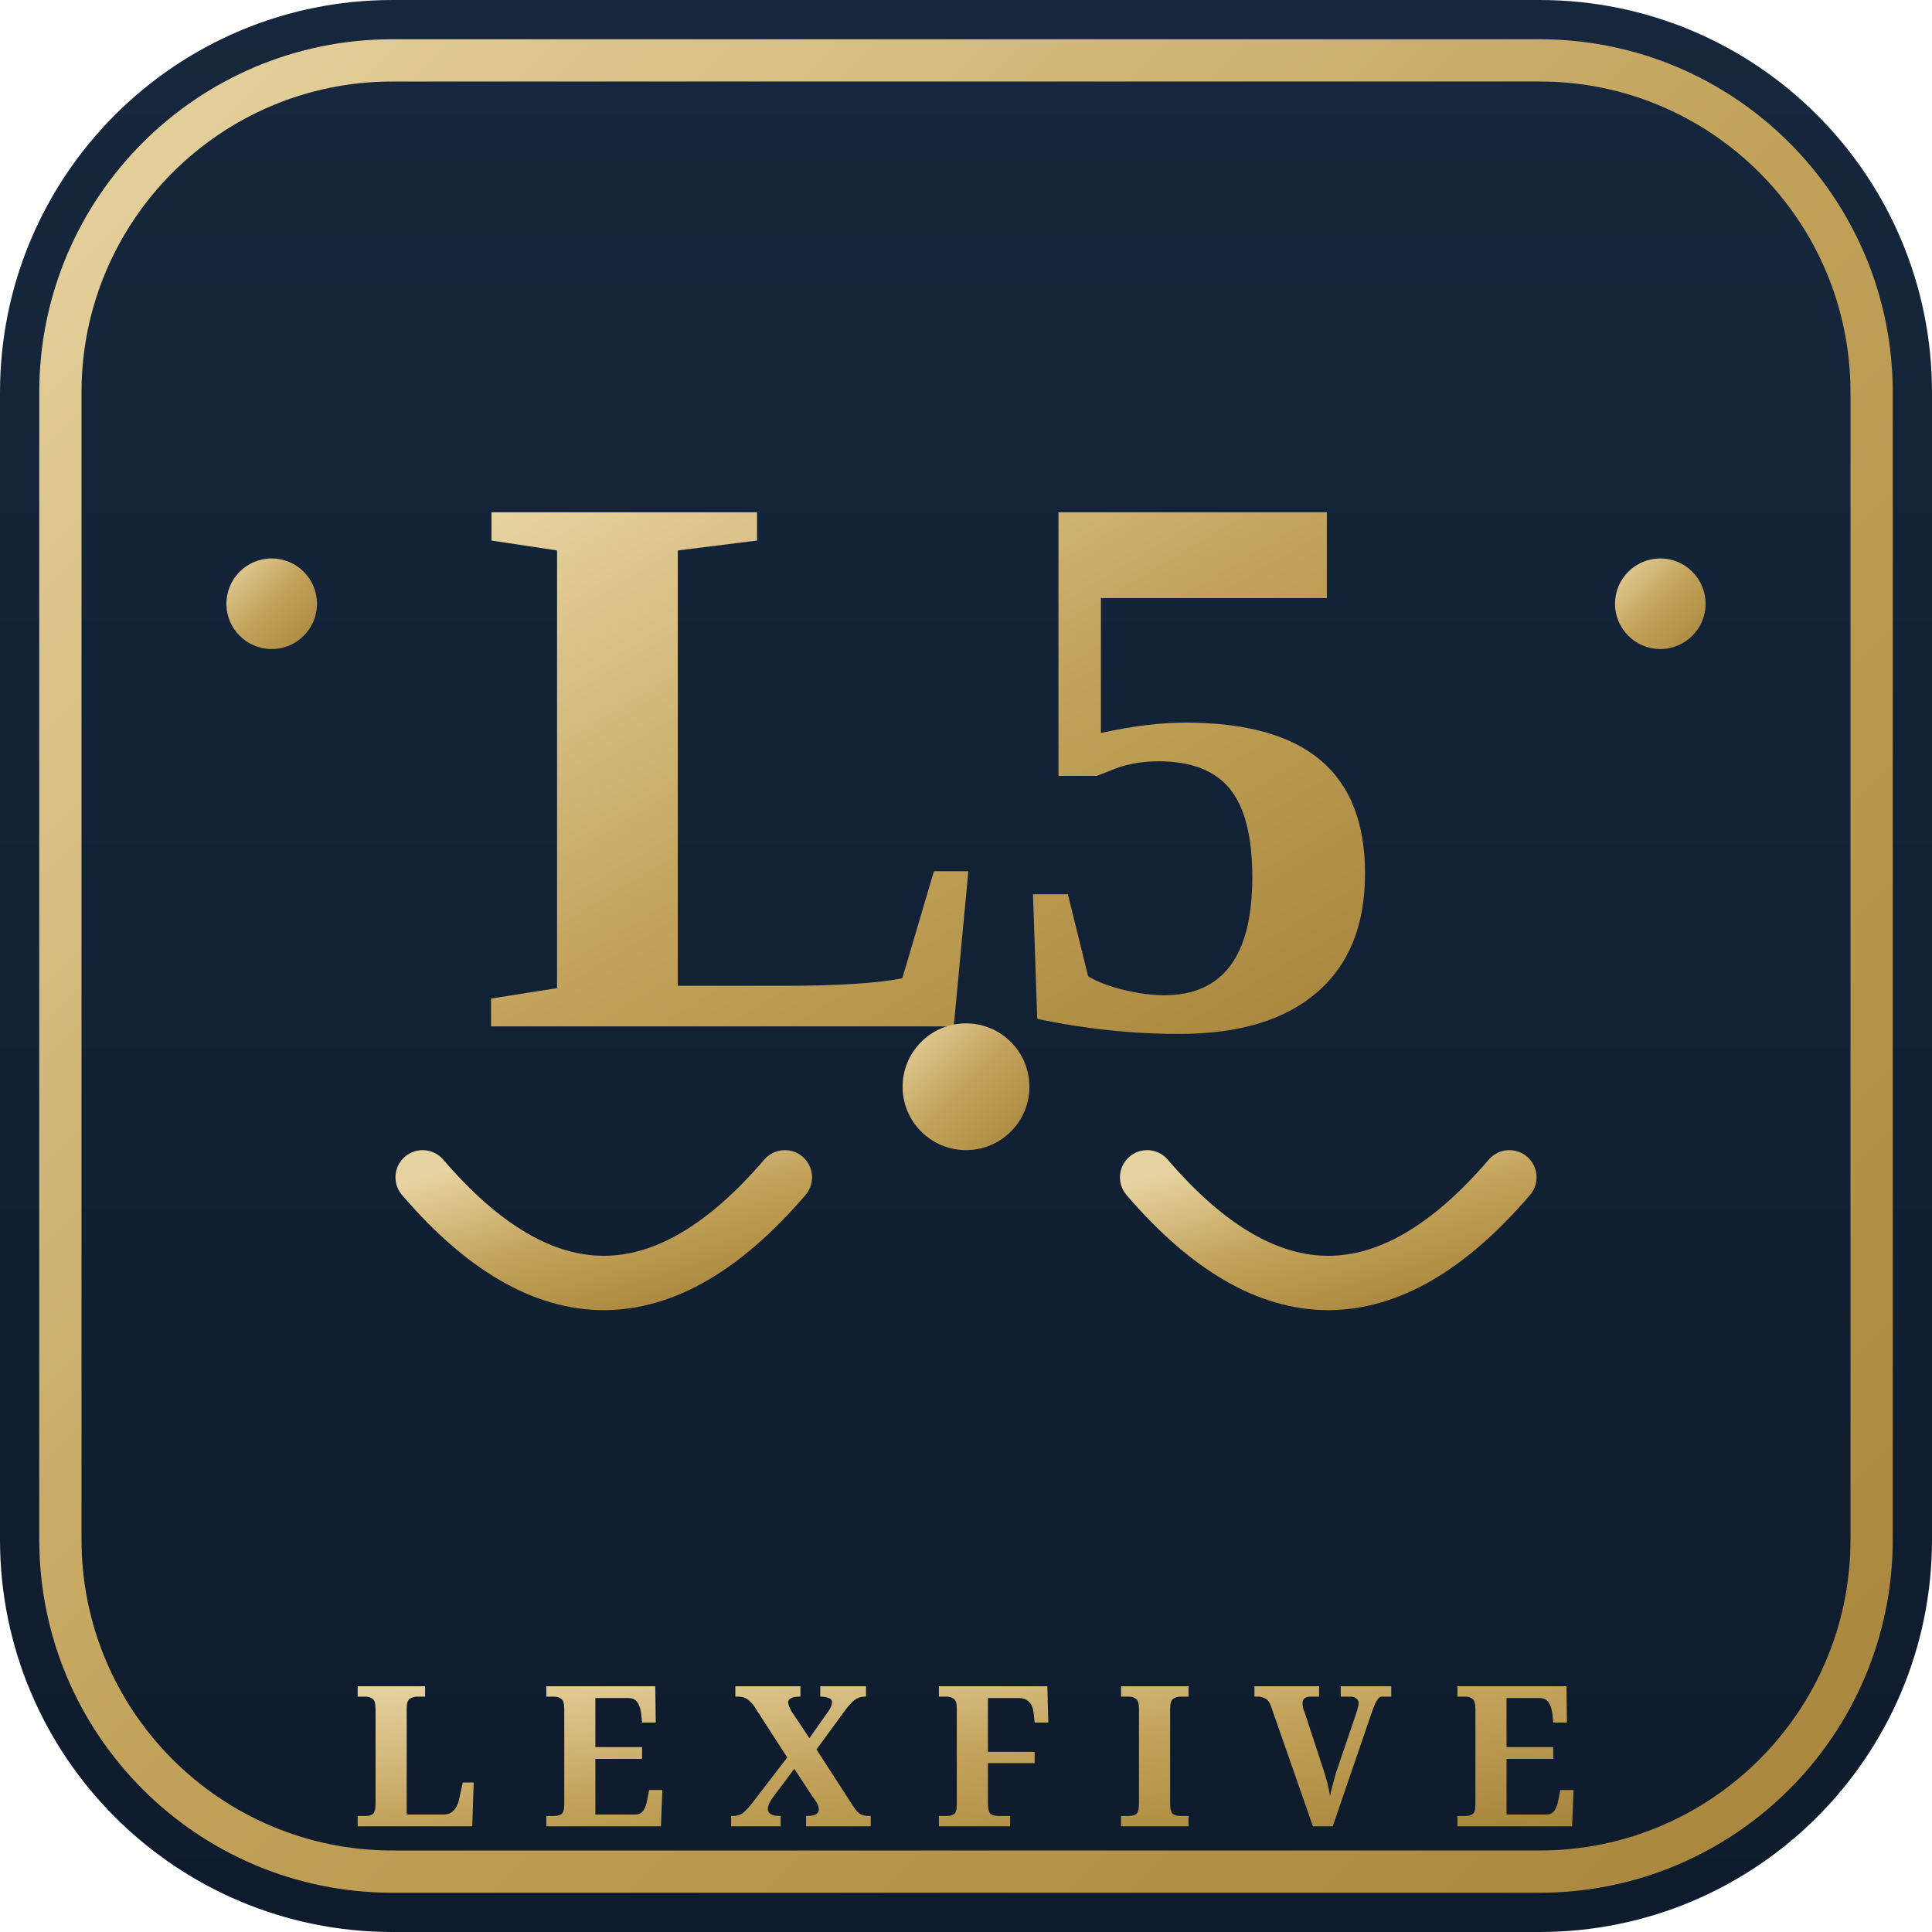
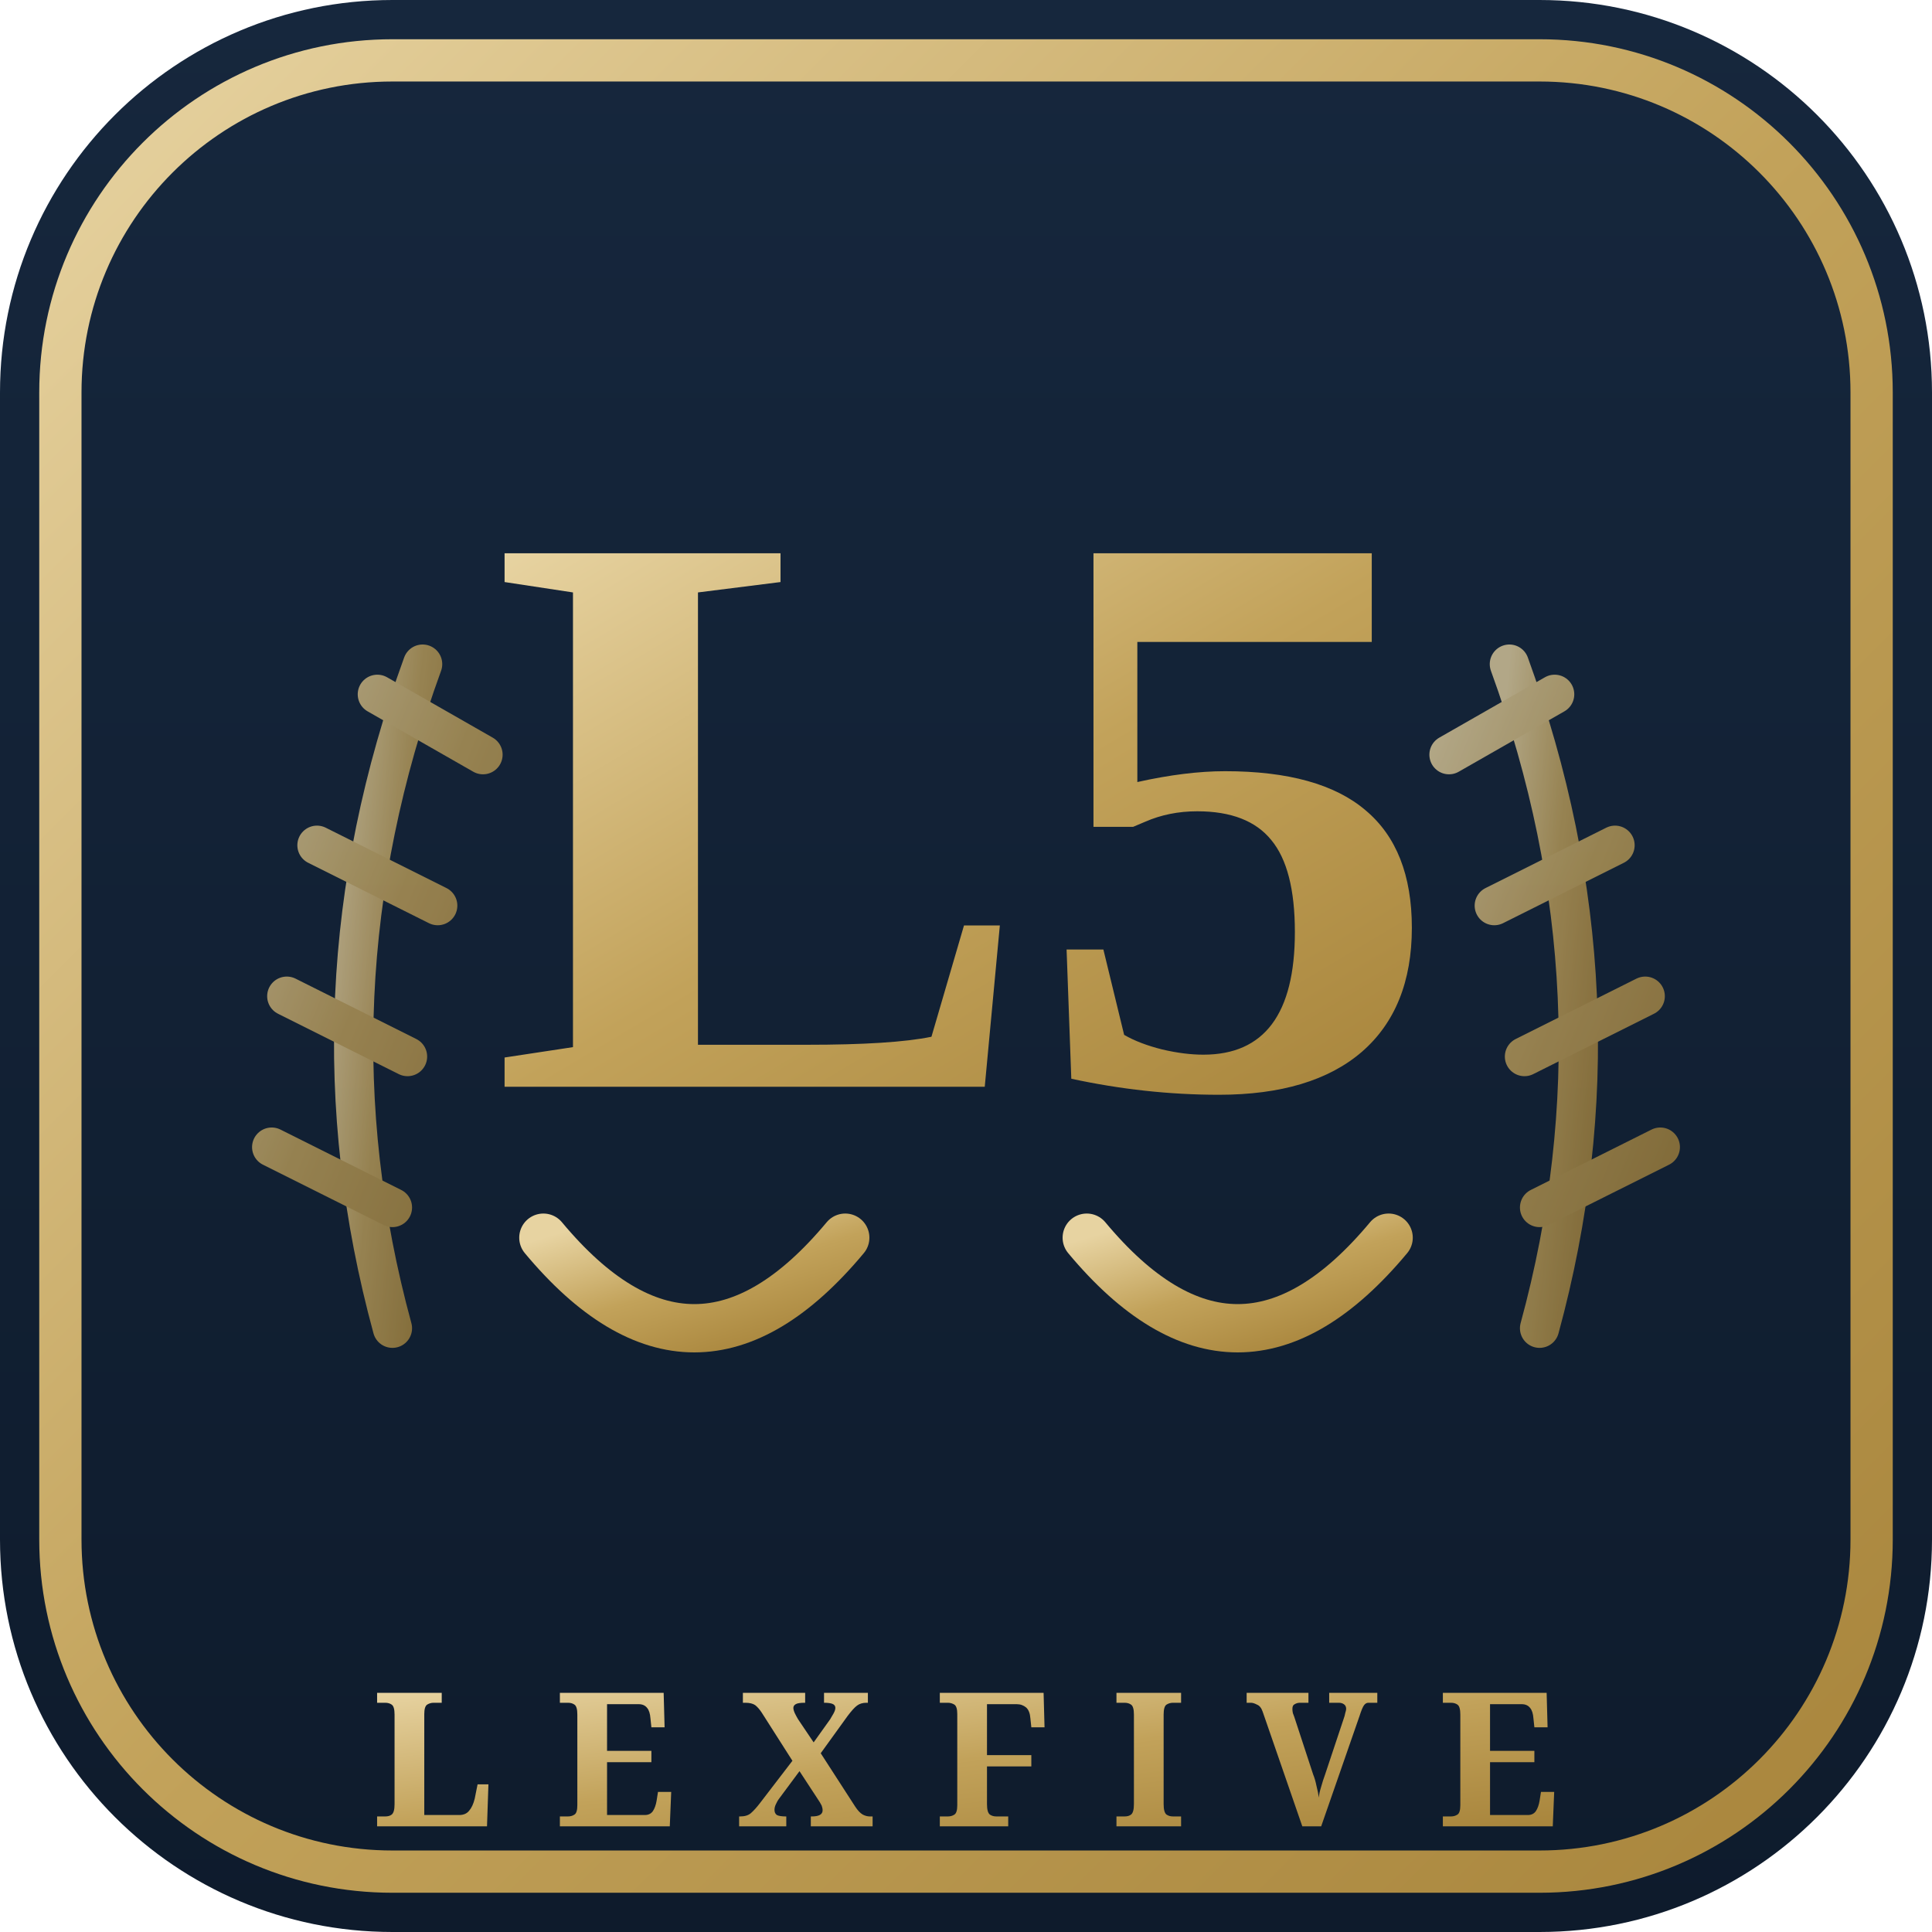
- <svg xmlns="http://www.w3.org/2000/svg" viewBox="0 0 64 64" role="img" aria-label="LexFive opción 2">
+ <svg xmlns="http://www.w3.org/2000/svg" viewBox="0 0 64 64" role="img" aria-label="LexFive - Monograma L5 con balanza">
  <defs>
-     <linearGradient id="o2bg" x1="0" y1="0" x2="0" y2="1">
+     <linearGradient id="l2bg" x1="0" y1="0" x2="0" y2="1">
      <stop offset="0" stop-color="#16273d" />
      <stop offset="1" stop-color="#0e1b2c" />
    </linearGradient>
-     <linearGradient id="o2gold" x1="0" y1="0" x2="1" y2="1">
+     <linearGradient id="l2gold" x1="0" y1="0" x2="1" y2="1">
      <stop offset="0" stop-color="#e7d3a1" />
      <stop offset="0.5" stop-color="#c2a25a" />
      <stop offset="1" stop-color="#a8853c" />
    </linearGradient>
  </defs>
-   <rect width="64" height="64" rx="13" fill="url(#o2bg)" />
-   <rect x="2" y="2" width="60" height="60" rx="11" fill="none" stroke="url(#o2gold)" stroke-width="1.4" />
-   <text x="31" y="34" text-anchor="middle" font-family="Georgia, 'Times New Roman', serif" font-size="26" font-weight="700" fill="url(#o2gold)">L5</text>
-   <g fill="none" stroke="url(#o2gold)" stroke-linecap="round" stroke-linejoin="round">
-     <path d="M32 36 L32 47" stroke-width="2.4" />
-     <path d="M20 39 L44 39" stroke-width="2.4" />
-     <path d="M14 39 Q20 46 26 39" stroke-width="1.8" />
-     <path d="M38 39 Q44 46 50 39" stroke-width="1.8" />
-     <path d="M26 47 L38 47" stroke-width="2.8" />
+   <rect width="64" height="64" rx="13" fill="url(#l2bg)" />
+   <rect x="2" y="2" width="60" height="60" rx="11" fill="none" stroke="url(#l2gold)" stroke-width="1.4" />
+   <g fill="none" stroke="url(#l2gold)" stroke-width="1.3" stroke-linecap="round" opacity="0.75">
+     <path d="M13 44 Q10 33 14 22" />
+     <path d="M13 40 L9 38 M13.5 35 L9.5 33 M14.5 30 L10.5 28 M16 25 L12.5 23" />
+     <path d="M51 44 Q54 33 50 22" />
+     <path d="M51 40 L55 38 M50.5 35 L54.5 33 M49.5 30 L53.5 28 M48 25 L51.5 23" />
  </g>
-   <circle cx="32" cy="36" r="2.1" fill="url(#o2gold)" />
-   <g fill="url(#o2gold)">
-     <circle cx="9" cy="20" r="1.5" />
-     <circle cx="55" cy="20" r="1.5" />
+   <text x="32" y="36" text-anchor="middle" font-family="Georgia, 'Times New Roman', serif" font-size="27" font-weight="700" fill="url(#l2gold)">L5</text>
+   <g fill="none" stroke="url(#l2gold)" stroke-linecap="round" stroke-linejoin="round">
+     <path d="M32 38 L32 47" stroke-width="2.2" />
+     <path d="M23 41 L41 41" stroke-width="2.2" />
+     <path d="M18 41 Q23 47 28 41" stroke-width="1.6" />
+     <path d="M36 41 Q41 47 46 41" stroke-width="1.6" />
+     <path d="M27 47 L37 47" stroke-width="2.4" />
  </g>
-   <g stroke="url(#o2gold)" stroke-width="1" opacity="0.6">
-     <path d="M9 20 L15 20 M55 20 L49 20" />
-   </g>
-   <text x="32" y="60.5" text-anchor="middle" font-family="Georgia, serif" font-size="6.5" font-weight="700" letter-spacing="2" fill="url(#o2gold)">LEXFIVE</text>
+   <text x="32" y="60.5" text-anchor="middle" font-family="Georgia, serif" font-size="6.2" font-weight="700" letter-spacing="2" fill="url(#l2gold)">LEXFIVE</text>
</svg>
